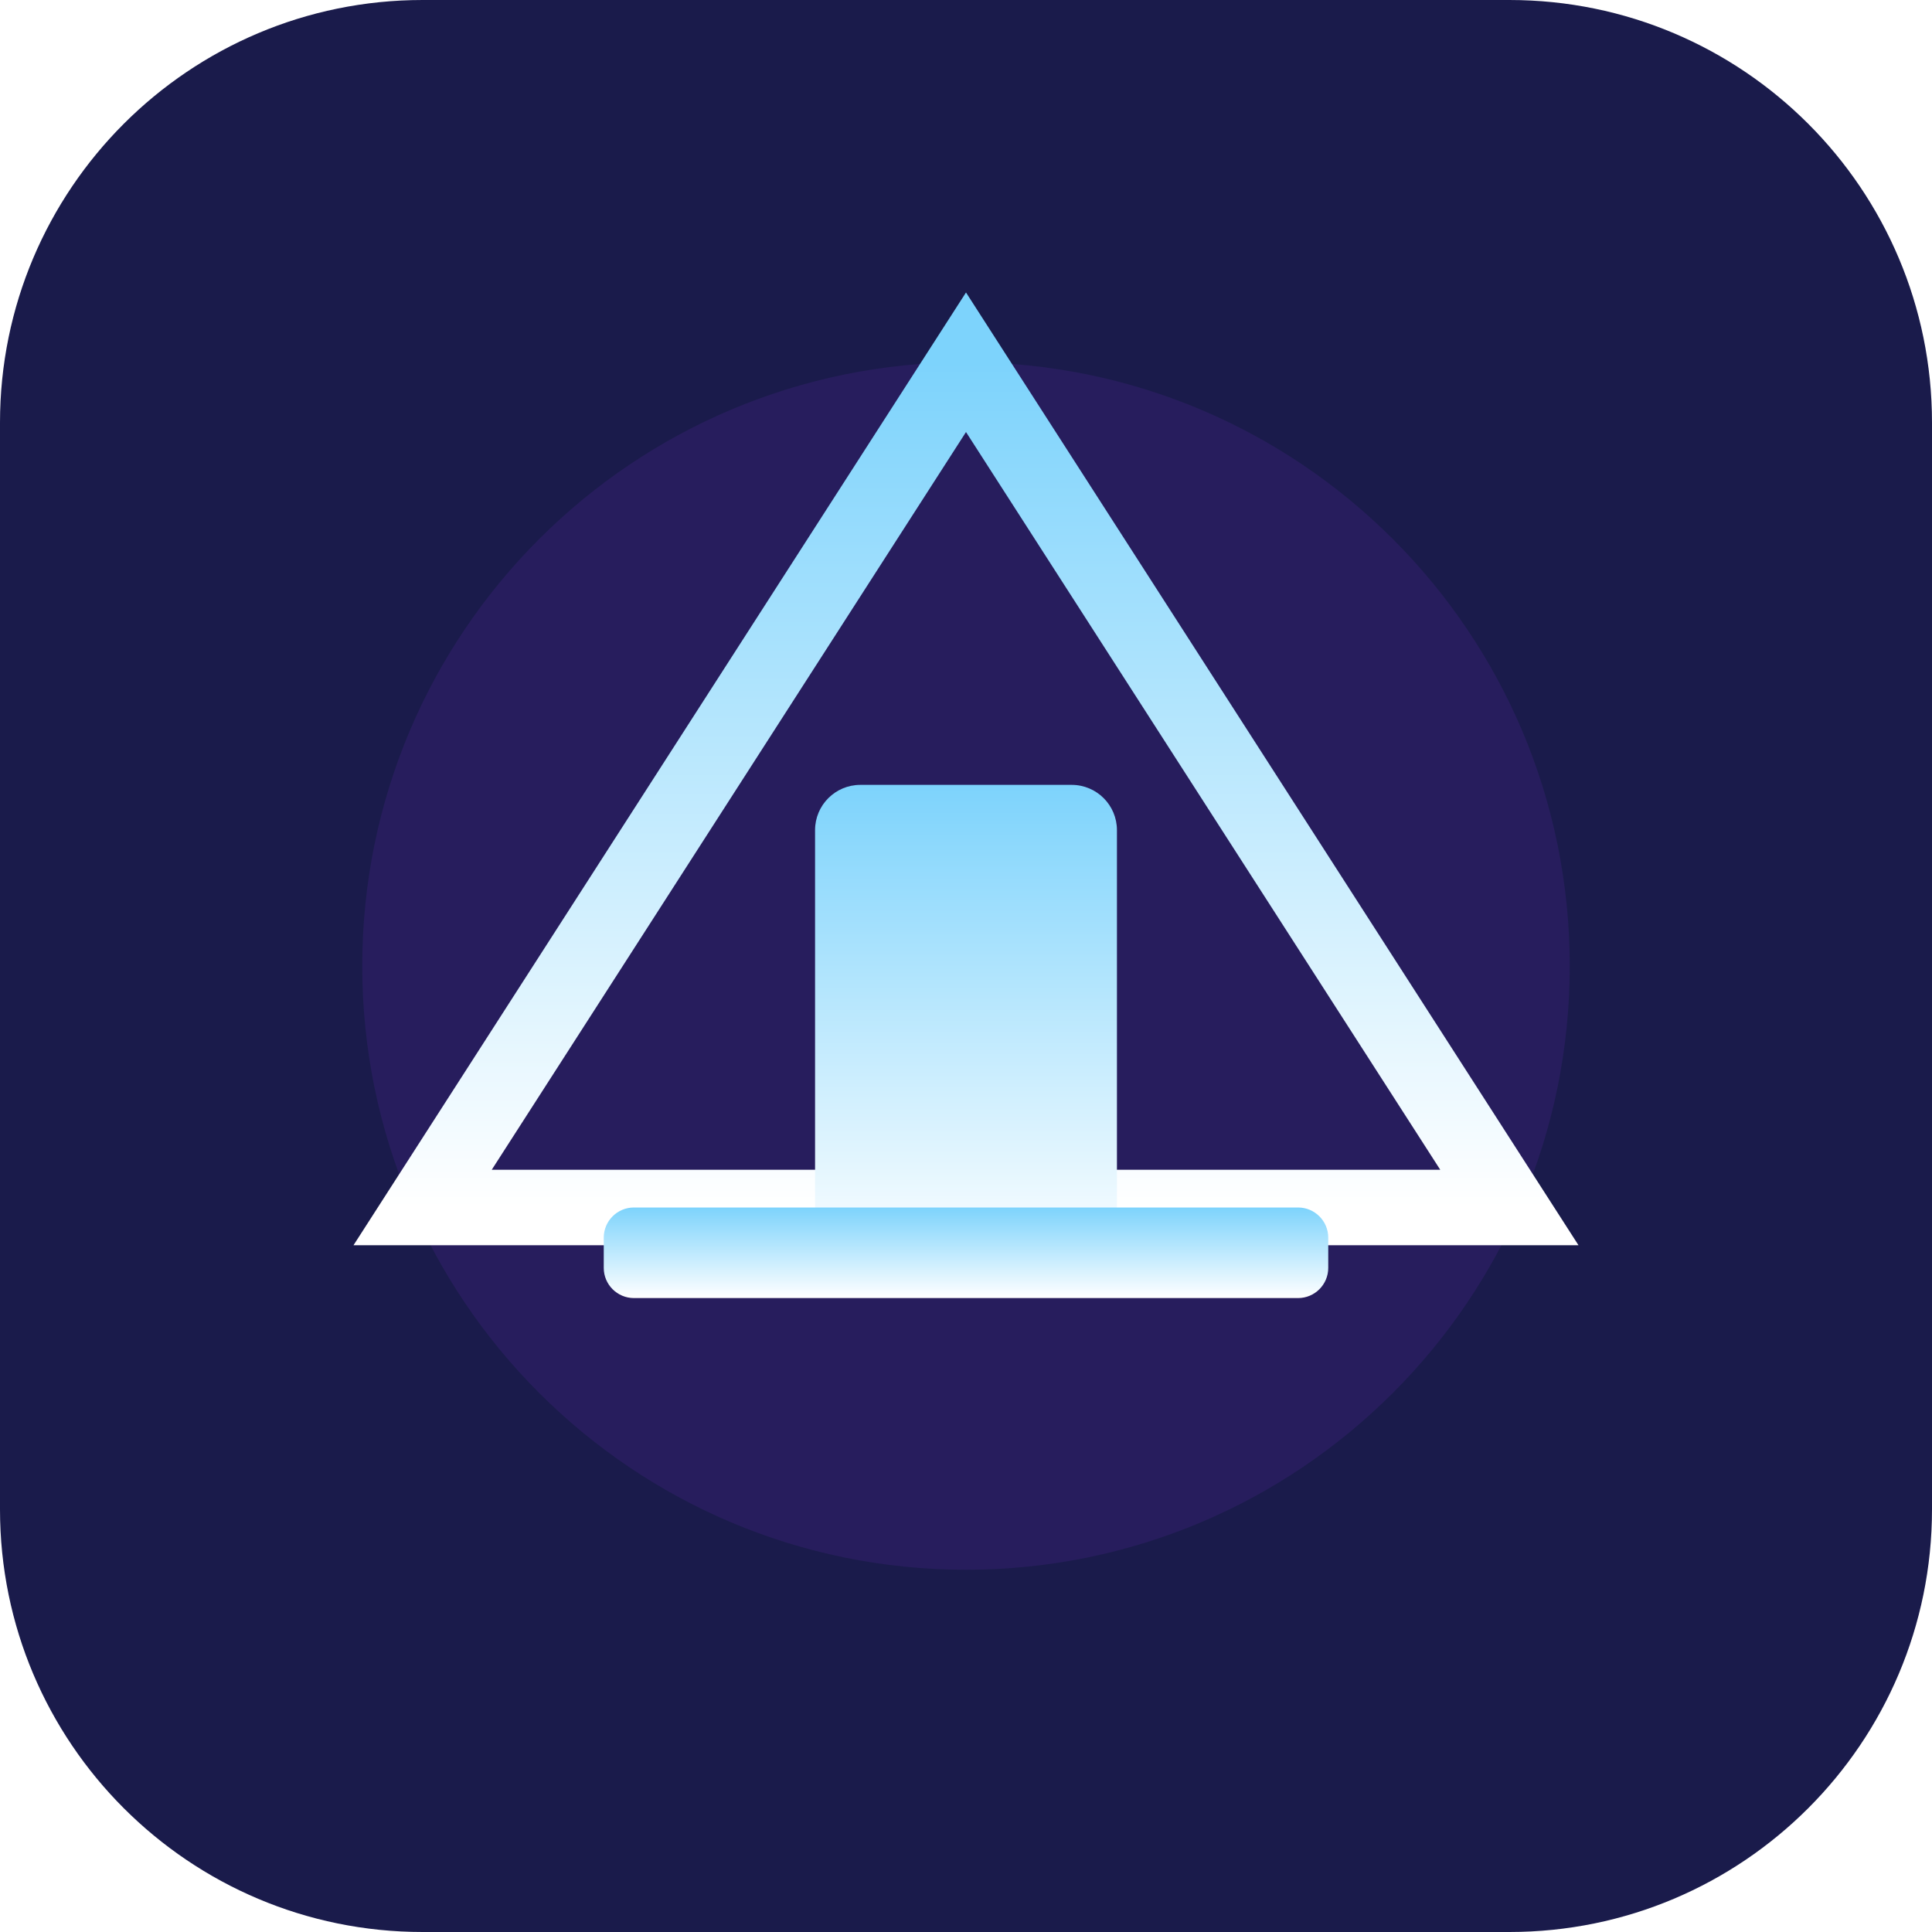
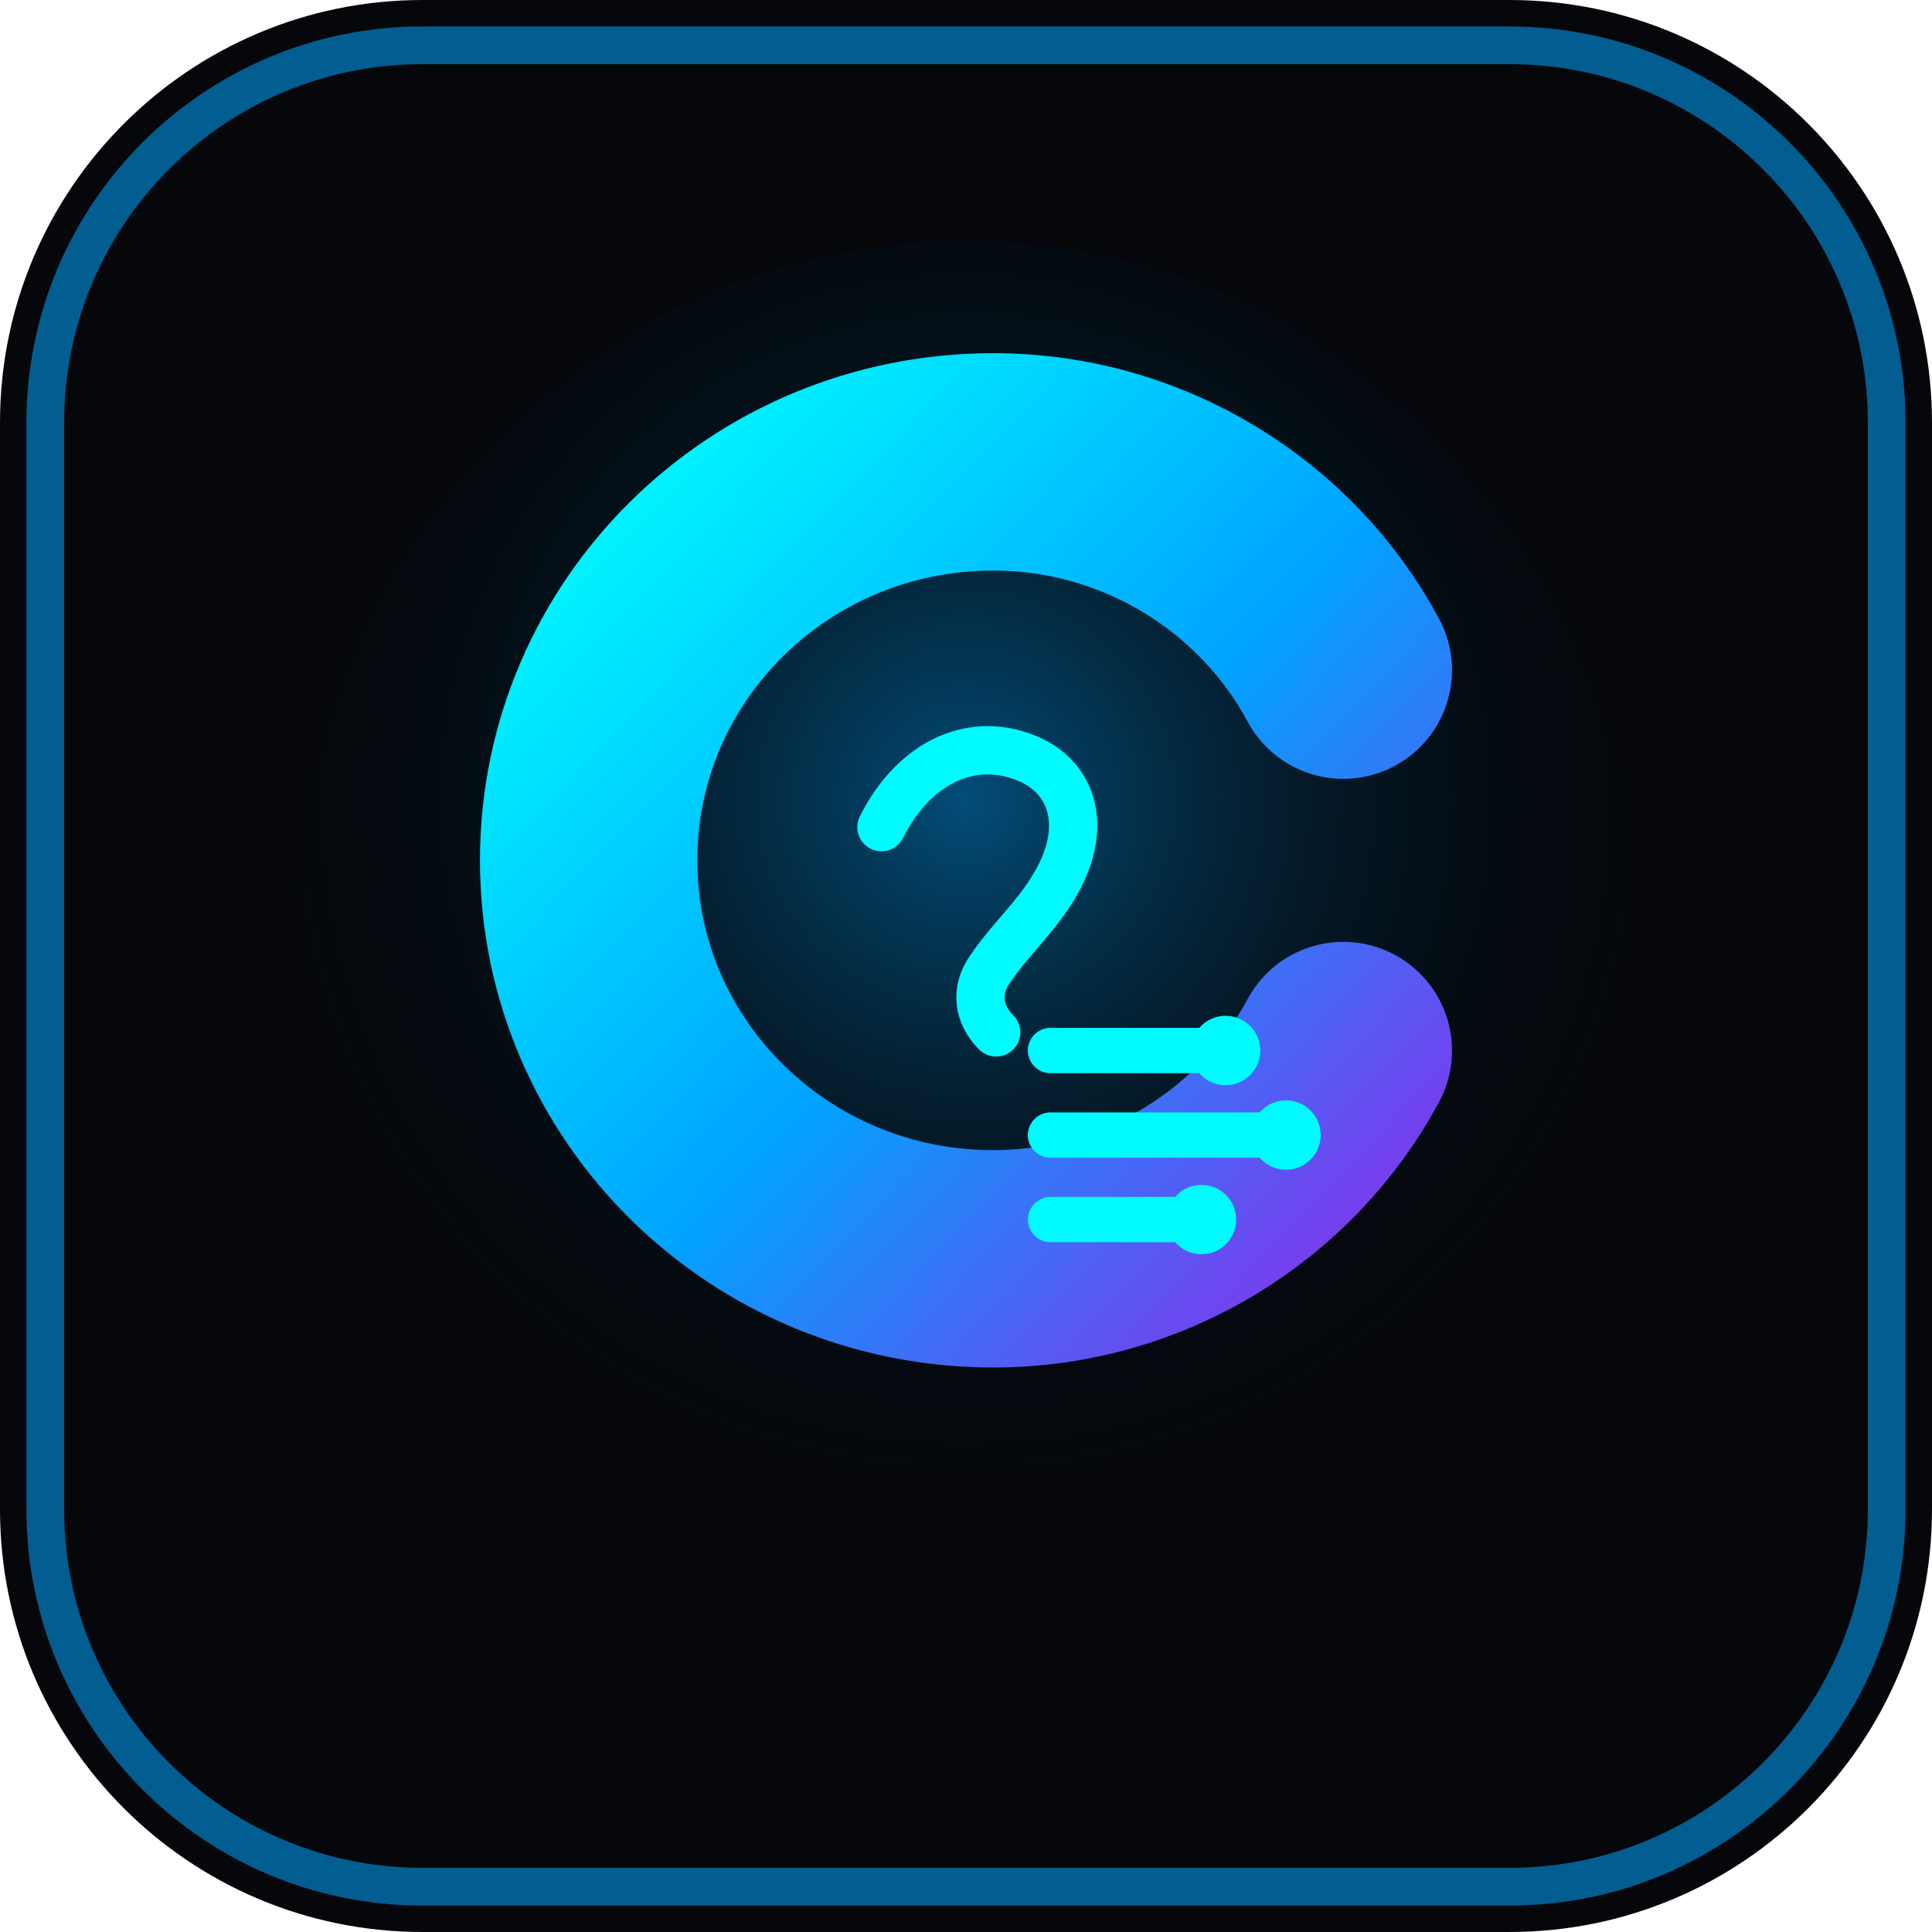
- <svg xmlns="http://www.w3.org/2000/svg" width="64" height="64" viewBox="0 0 64 64" role="img" aria-label="Impact Kyoto Hackathon">
+ <svg xmlns="http://www.w3.org/2000/svg" width="64" height="64" viewBox="0 0 64 64" role="img" aria-label="Cognisor">
  <defs>
-     <linearGradient id="sky" x1="0" y1="0" x2="0" y2="1">
-       <stop offset="0%" stop-color="#7DD3FC" />
-       <stop offset="100%" stop-color="#FFFFFF" />
+     <linearGradient id="cGrad" x1="0" y1="0" x2="1" y2="1">
+       <stop offset="0%" stop-color="#00FBFF" />
+       <stop offset="55%" stop-color="#00A3FF" />
+       <stop offset="100%" stop-color="#7C3AED" />
    </linearGradient>
+     <radialGradient id="glow" cx="50%" cy="42%" r="55%">
+       <stop offset="0%" stop-color="#00A3FF" stop-opacity="0.45" />
+       <stop offset="100%" stop-color="#000" stop-opacity="0" />
+     </radialGradient>
  </defs>
-   <rect width="64" height="64" rx="14" fill="#1A1B4B" />
-   <circle cx="32" cy="32" r="20" fill="#8A2BE2" opacity="0.12" />
-   <path d="M14 40 L32 12 L50 40 Z" fill="none" stroke="url(#sky)" stroke-width="2.5" />
-   <rect x="27" y="26" width="10" height="16" rx="1.5" fill="url(#sky)" />
-   <rect x="20" y="40" width="24" height="3" rx="1" fill="url(#sky)" />
+   <rect width="64" height="64" rx="14" fill="#05070B" />
+   <rect x="1.5" y="1.5" width="61" height="61" rx="12.5" fill="none" stroke="#00A3FF" stroke-opacity="0.55" stroke-width="1.25" />
+   <circle cx="32" cy="30" r="22" fill="url(#glow)" />
+   <path d="M44.5 22.2c-2.2-4.1-6.6-6.9-11.6-6.9-7.4 0-13.4 5.9-13.4 13.2 0 7.3 6 13.2 13.4 13.2 5 0 9.4-2.8 11.6-6.9" fill="none" stroke="url(#cGrad)" stroke-width="7.2" stroke-linecap="round" />
+   <path d="M29.2 27.4c1.1-2.2 3.1-3.1 5-2.2 1.2.6 1.6 1.8 1.2 3.1-.5 1.6-1.8 2.6-2.6 3.8-.5.7-.4 1.5.2 2.1" fill="none" stroke="#00FBFF" stroke-width="1.6" stroke-linecap="round" />
+   <path d="M34.8 34.8h5.2M34.8 37.6h7.2M34.8 40.4h4.4" stroke="#00FBFF" stroke-width="1.5" stroke-linecap="round" />
+   <circle cx="40.6" cy="34.8" r="1.15" fill="#00FBFF" />
+   <circle cx="42.6" cy="37.6" r="1.15" fill="#00FBFF" />
+   <circle cx="39.8" cy="40.4" r="1.15" fill="#00FBFF" />
</svg>
